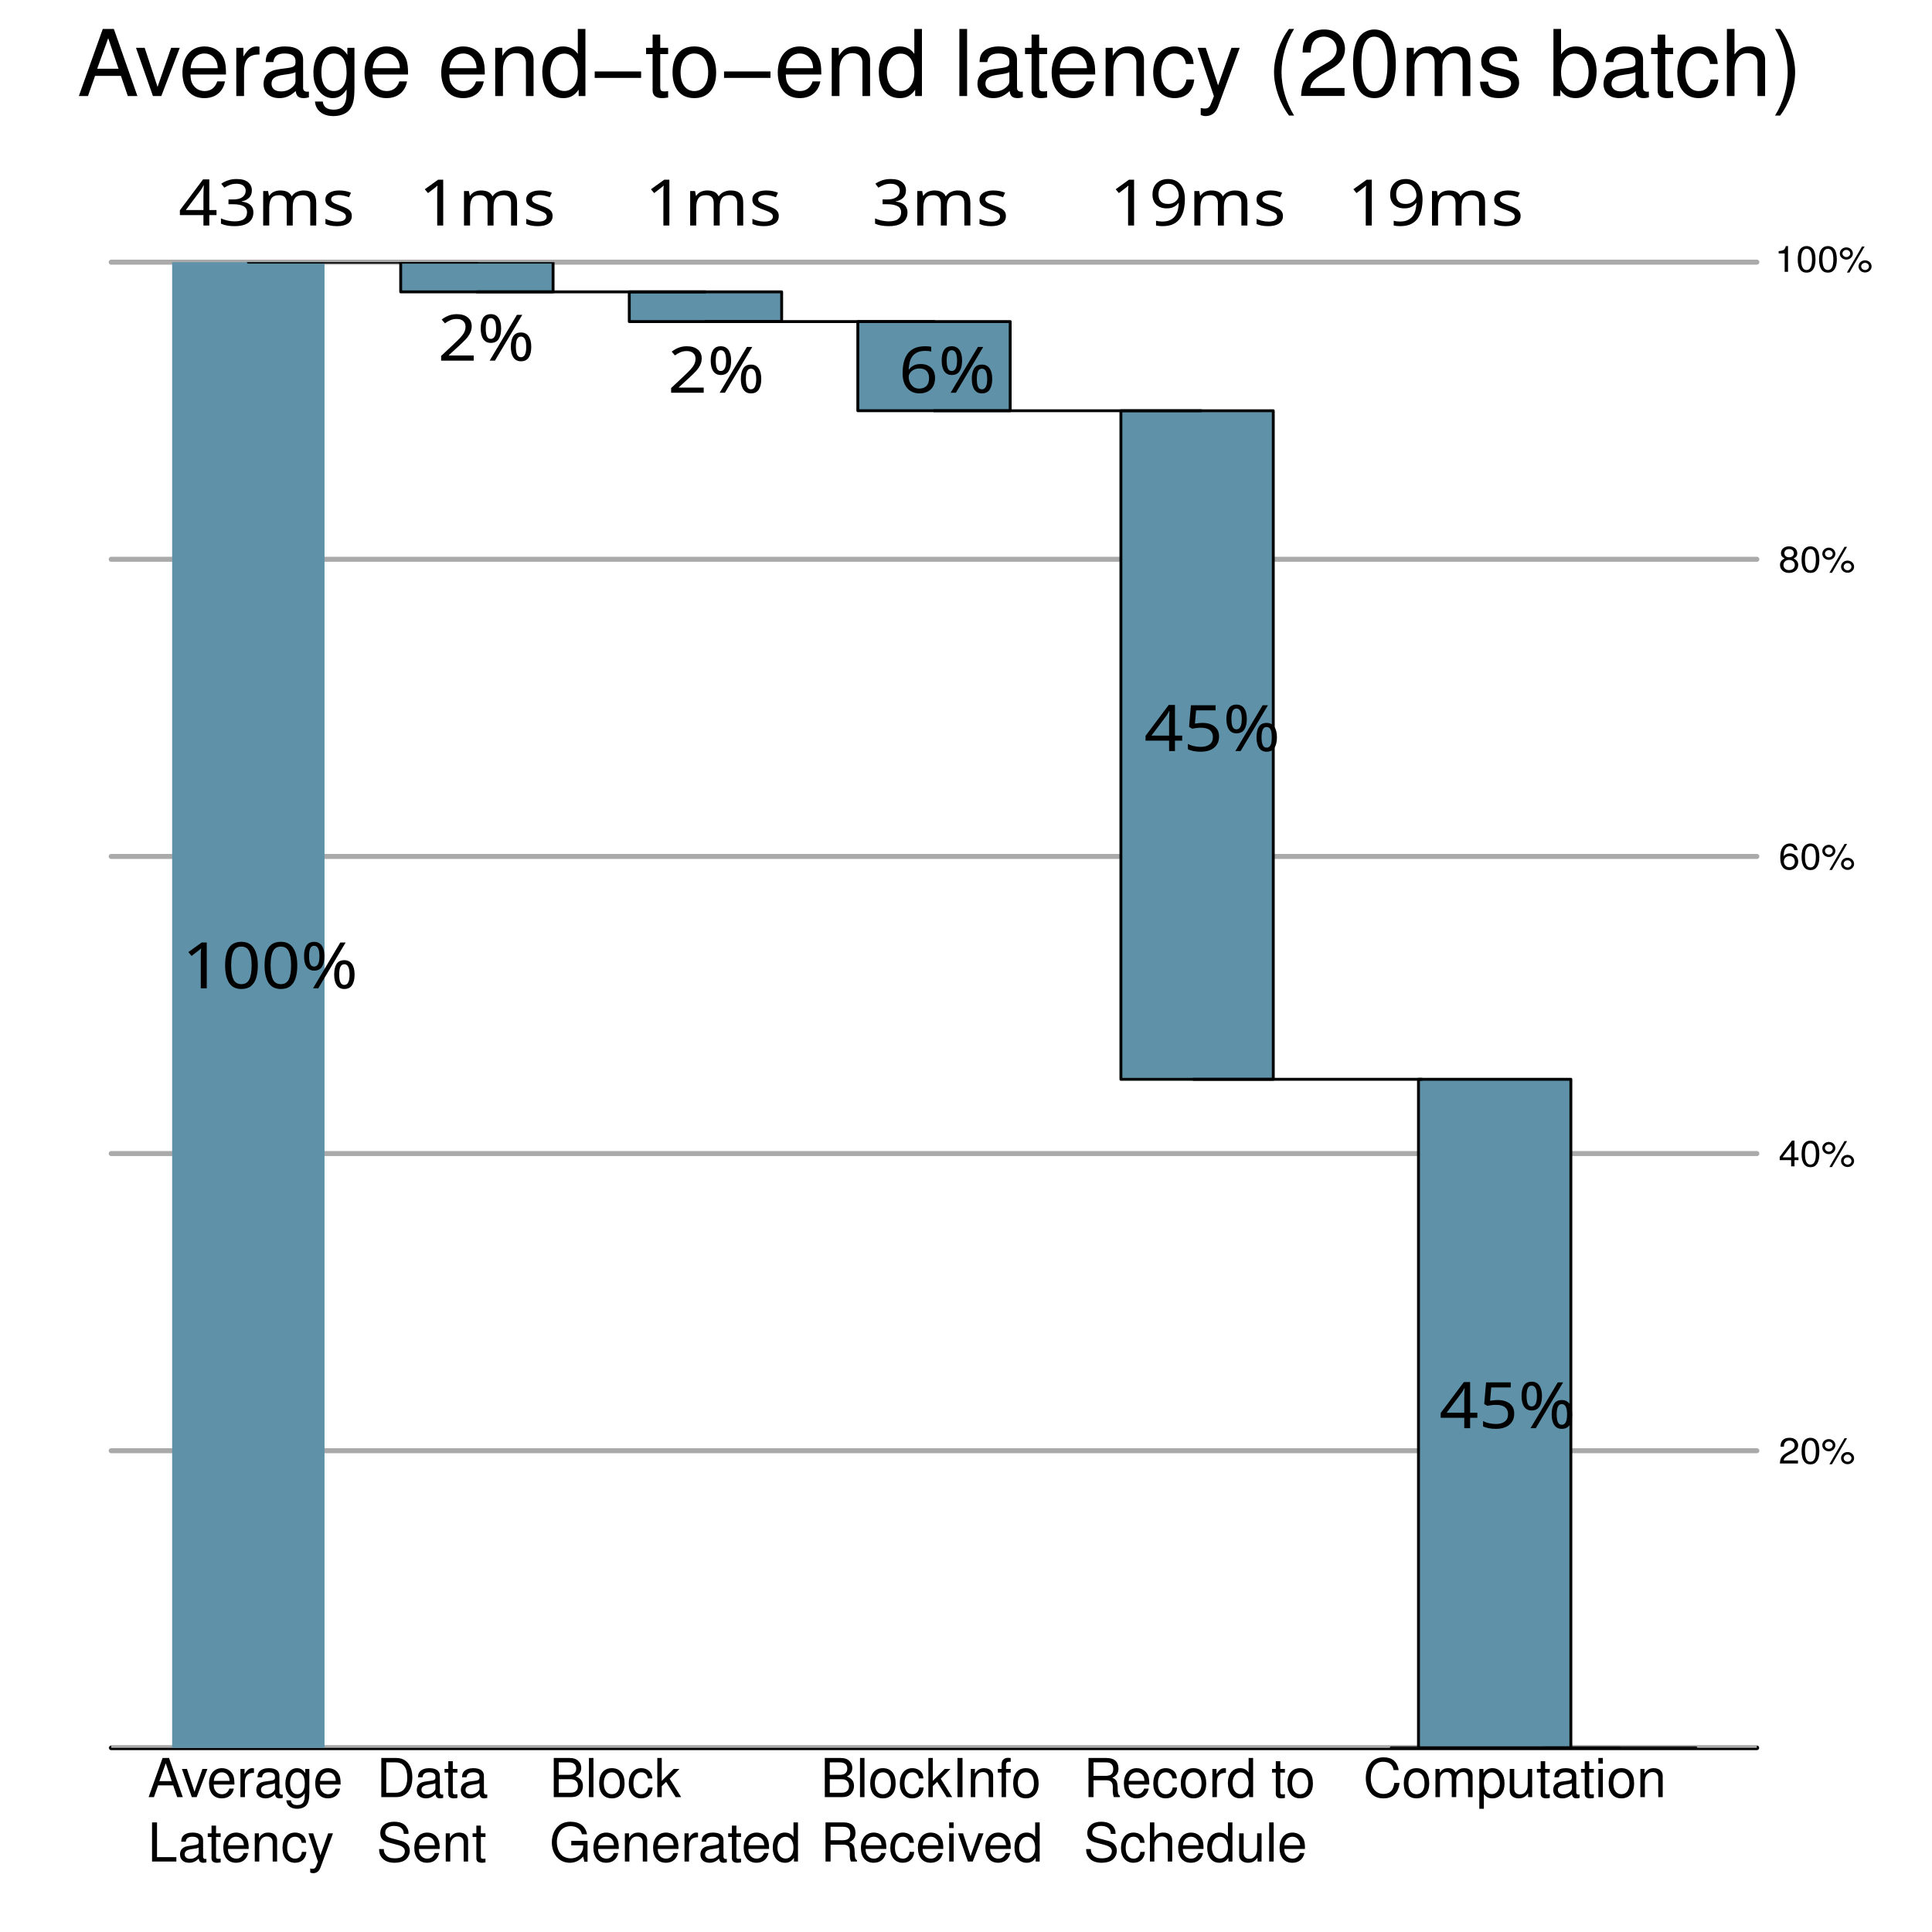
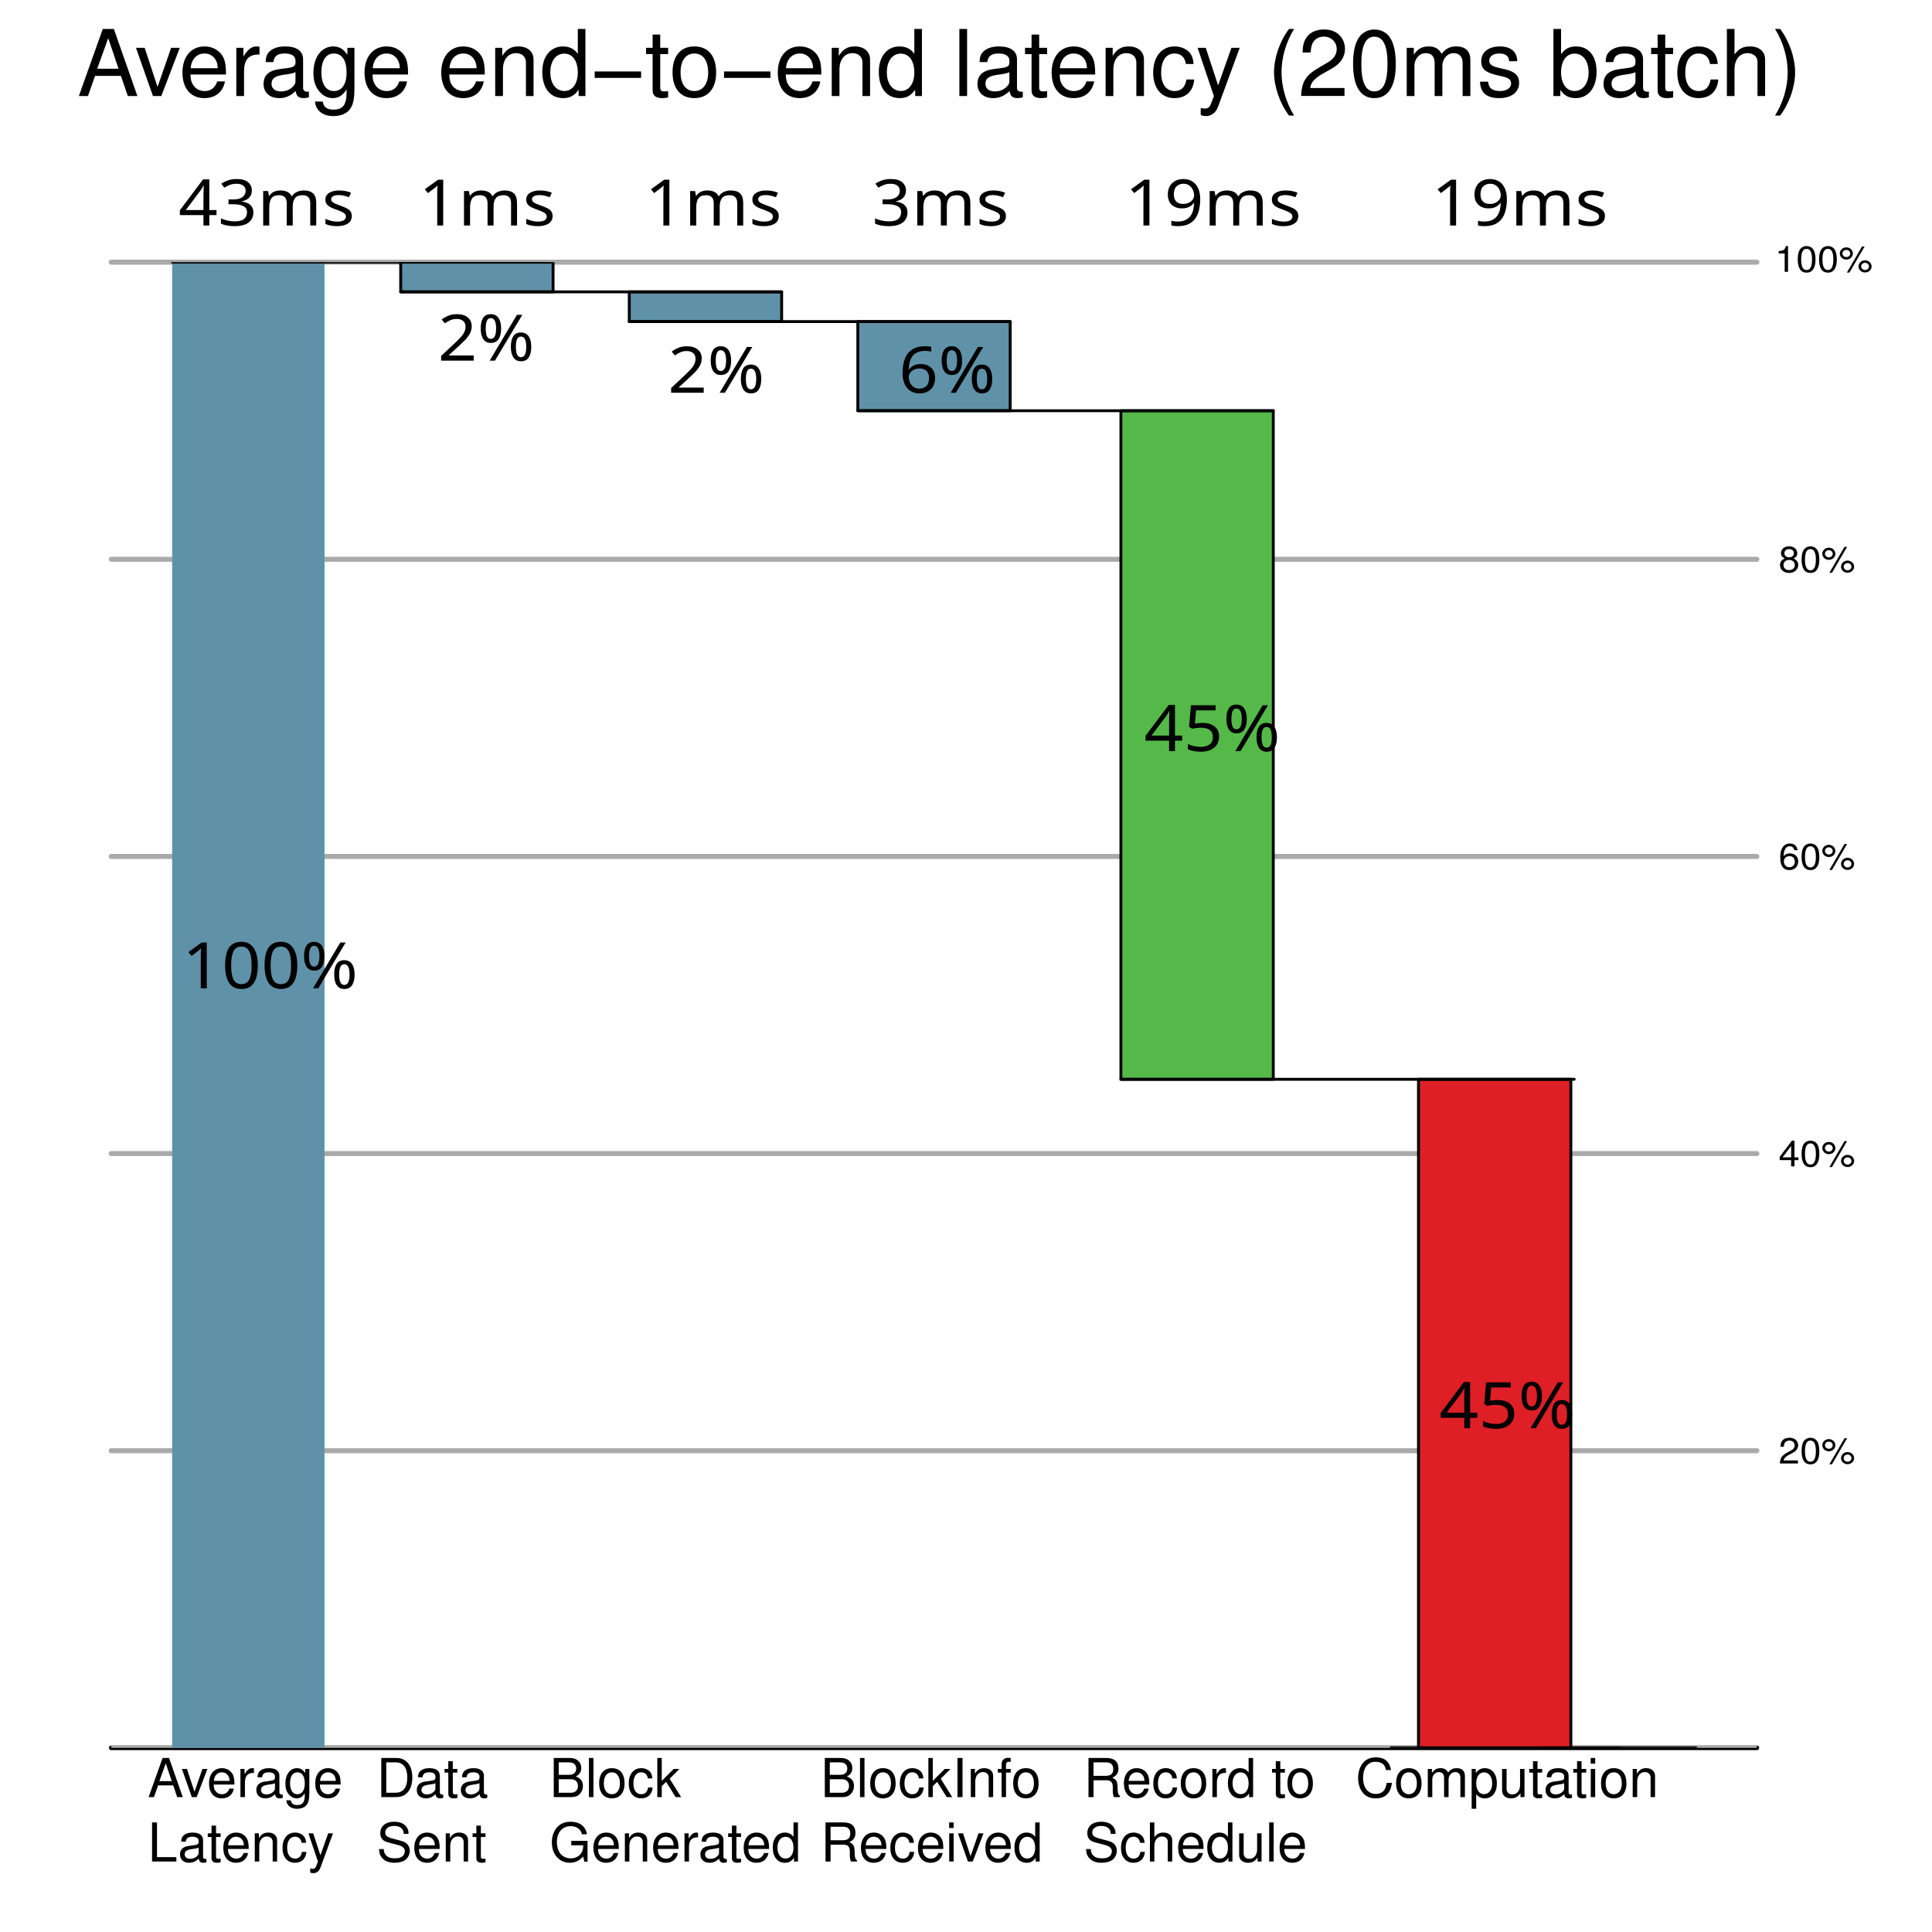
<svg xmlns="http://www.w3.org/2000/svg" xmlns:xlink="http://www.w3.org/1999/xlink" version="1.1" id="Layer_1" x="0px" y="0px" width="504px" height="504px" viewBox="0 0 504 504" enable-background="new 0 0 504 504" xml:space="preserve">
  <text transform="matrix(1 0 0 1 20.1699 25.0498)">
    <tspan x="0" y="0" font-family="'Helvetica'" font-size="24">A</tspan>
    <tspan x="15.072" y="0" font-family="'Helvetica'" font-size="24">v</tspan>
    <tspan x="26.472" y="0" font-family="'Helvetica'" font-size="24">e</tspan>
    <tspan x="39.819" y="0" font-family="'Helvetica'" font-size="24">r</tspan>
    <tspan x="47.572" y="0" font-family="'Helvetica'" font-size="24">age end−to−end latency (20ms batch)</tspan>
  </text>
  <g>
    <defs>
      <rect id="SVGID_1_" x="29.01" y="68.39" width="429.3" height="387.57" />
    </defs>
    <clipPath id="SVGID_2_">
      <use xlink:href="#SVGID_1_" overflow="visible" />
    </clipPath>
  </g>
  <text transform="matrix(1 0 0 1 38.54 468.8096)">
    <tspan x="0" y="0" font-family="'Helvetica'" font-size="14">A</tspan>
    <tspan x="8.778" y="0" font-family="'Helvetica'" font-size="14">v</tspan>
    <tspan x="15.428" y="0" font-family="'Helvetica'" font-size="14">e</tspan>
    <tspan x="23.214" y="0" font-family="'Helvetica'" font-size="14">r</tspan>
    <tspan x="27.736" y="0" font-family="'Helvetica'" font-size="14">age</tspan>
    <tspan x="0" y="16.8" font-family="'Helvetica'" font-size="14">Latency</tspan>
  </text>
  <text transform="matrix(1 0 0 1 98.2202 468.8096)">
    <tspan x="0" y="0" font-family="'Helvetica'" font-size="14">Data</tspan>
    <tspan x="0" y="16.8" font-family="'Helvetica'" font-size="14">Sent</tspan>
  </text>
  <text transform="matrix(1 0 0 1 143.3501 468.8096)">
    <tspan x="0" y="0" font-family="'Helvetica'" font-size="14">Block</tspan>
    <tspan x="0" y="16.8" font-family="'Helvetica'" font-size="14">Gene</tspan>
    <tspan x="34.248" y="16.8" font-family="'Helvetica'" font-size="14">r</tspan>
    <tspan x="38.77" y="16.8" font-family="'Helvetica'" font-size="14">ated</tspan>
  </text>
  <text transform="matrix(1 0 0 1 214.0601 468.8096)">
    <tspan x="0" y="0" font-family="'Helvetica'" font-size="14">BlockInfo</tspan>
    <tspan x="0" y="16.8" font-family="'Helvetica'" font-size="14">Received</tspan>
  </text>
  <text transform="matrix(1 0 0 1 282.6602 468.8096)">
    <tspan x="0" y="0" font-family="'Helvetica'" font-size="14">Record to</tspan>
    <tspan x="0" y="16.8" font-family="'Helvetica'" font-size="14">Schedule</tspan>
  </text>
-   <text transform="matrix(1 0 0 1 355.6201 468.8096)" font-family="'Helvetica'" font-size="14">Computation</text>
+   <text transform="matrix(1 0 0 1 353.6201 468.8096)" font-family="'Helvetica'" font-size="14">Computation</text>
  <text transform="matrix(1.0748 0 0 1 463.9805 381.791)" font-family="'Helvetica'" font-size="9.304">20%</text>
  <text transform="matrix(1.0748 0 0 1 463.9805 304.2705)" font-family="'Helvetica'" font-size="9.304">40%</text>
  <text transform="matrix(1.0748 0 0 1 463.9805 226.7607)" font-family="'Helvetica'" font-size="9.304">60%</text>
  <text transform="matrix(1.0748 0 0 1 463.9805 149.2412)" font-family="'Helvetica'" font-size="9.304">80%</text>
  <line fill="none" stroke="#AAAAAA" stroke-width="1.31" stroke-linecap="round" stroke-linejoin="round" stroke-miterlimit="10" x1="29.01" y1="455.96" x2="458.31" y2="455.96" />
  <line fill="none" stroke="#AAAAAA" stroke-width="1.31" stroke-linecap="round" stroke-linejoin="round" stroke-miterlimit="10" x1="29.01" y1="378.45" x2="458.31" y2="378.45" />
  <line fill="none" stroke="#AAAAAA" stroke-width="1.31" stroke-linecap="round" stroke-linejoin="round" stroke-miterlimit="10" x1="29.01" y1="300.931" x2="458.31" y2="300.931" />
  <line fill="none" stroke="#AAAAAA" stroke-width="1.31" stroke-linecap="round" stroke-linejoin="round" stroke-miterlimit="10" x1="29.01" y1="223.42" x2="458.31" y2="223.42" />
  <line fill="none" stroke="#AAAAAA" stroke-width="1.31" stroke-linecap="round" stroke-linejoin="round" stroke-miterlimit="10" x1="29.01" y1="145.9" x2="458.31" y2="145.9" />
  <line fill="none" stroke="#AAAAAA" stroke-width="1.31" stroke-linecap="round" stroke-linejoin="round" stroke-miterlimit="10" x1="29.01" y1="68.39" x2="458.31" y2="68.39" />
  <line fill="none" stroke="#000000" stroke-width="1.12" stroke-linecap="round" stroke-linejoin="round" stroke-miterlimit="10" x1="29.01" y1="455.96" x2="458.31" y2="455.96" />
  <g>
    <defs>
      <rect id="SVGID_3_" x="29.01" y="68.39" width="429.3" height="387.57" />
    </defs>
    <clipPath id="SVGID_4_">
      <use xlink:href="#SVGID_3_" overflow="visible" />
    </clipPath>
    <line clip-path="url(#SVGID_4_)" fill="none" stroke="#AAAAAA" stroke-width="1.31" stroke-linecap="round" stroke-linejoin="round" stroke-miterlimit="10" x1="29.01" y1="455.96" x2="458.31" y2="455.96" />
    <rect x="44.91" y="68.39" clip-path="url(#SVGID_4_)" fill="#5F92A8" width="39.75" height="387.57" />
    <rect x="104.53" y="68.39" clip-path="url(#SVGID_4_)" fill="#5F92A8" width="39.75" height="7.75" />
    <rect x="104.53" y="68.39" clip-path="url(#SVGID_4_)" fill="none" stroke="#000000" stroke-width="0.75" stroke-linecap="round" stroke-linejoin="round" stroke-miterlimit="10" width="39.75" height="7.75" />
    <rect x="164.16" y="76.14" clip-path="url(#SVGID_4_)" fill="#5F92A8" width="39.75" height="7.75" />
    <rect x="164.16" y="76.14" clip-path="url(#SVGID_4_)" fill="none" stroke="#000000" stroke-width="0.75" stroke-linecap="round" stroke-linejoin="round" stroke-miterlimit="10" width="39.75" height="7.75" />
    <rect x="223.78" y="83.89" clip-path="url(#SVGID_4_)" fill="#5F92A8" width="39.75" height="23.251" />
    <rect x="223.78" y="83.89" clip-path="url(#SVGID_4_)" fill="none" stroke="#000000" stroke-width="0.75" stroke-linecap="round" stroke-linejoin="round" stroke-miterlimit="10" width="39.75" height="23.251" />
-     <rect x="292.41" y="107.15" clip-path="url(#SVGID_4_)" fill="#5F92A8" width="39.75" height="174.41" />
+     <rect x="292.41" y="107.15" clip-path="url(#SVGID_4_)" fill="#54B948" width="39.75" height="174.41" />
    <rect x="292.41" y="107.15" clip-path="url(#SVGID_4_)" fill="none" stroke="#000000" stroke-width="0.75" stroke-linecap="round" stroke-linejoin="round" stroke-miterlimit="10" width="39.75" height="174.41" />
-     <rect x="370.04" y="281.55" clip-path="url(#SVGID_4_)" fill="#5F92A8" width="39.75" height="174.41" />
+     <rect x="370.04" y="281.55" clip-path="url(#SVGID_4_)" fill="#DE1F26" width="39.75" height="174.41" />
    <rect x="370.04" y="281.55" clip-path="url(#SVGID_4_)" fill="none" stroke="#000000" stroke-width="0.75" stroke-linecap="round" stroke-linejoin="round" stroke-miterlimit="10" width="39.75" height="174.41" />
    <path clip-path="url(#SVGID_4_)" fill="#00526D" d="M402.66,455.96h39.75H402.66z" />
    <path clip-path="url(#SVGID_4_)" fill="none" stroke="#000000" stroke-width="0.75" stroke-linecap="round" stroke-linejoin="round" stroke-miterlimit="10" d="   M402.66,455.96h39.75H402.66z" />
-     <line clip-path="url(#SVGID_4_)" fill="none" stroke="#000000" stroke-width="0.75" stroke-linecap="round" stroke-linejoin="round" stroke-miterlimit="10" x1="64.78" y1="68.39" x2="124.41" y2="68.39" />
-     <line clip-path="url(#SVGID_4_)" fill="none" stroke="#000000" stroke-width="0.75" stroke-linecap="round" stroke-linejoin="round" stroke-miterlimit="10" x1="124.41" y1="76.14" x2="184.03" y2="76.14" />
-     <line clip-path="url(#SVGID_4_)" fill="none" stroke="#000000" stroke-width="0.75" stroke-linecap="round" stroke-linejoin="round" stroke-miterlimit="10" x1="184.03" y1="83.89" x2="243.66" y2="83.89" />
-     <line clip-path="url(#SVGID_4_)" fill="none" stroke="#000000" stroke-width="0.75" stroke-linecap="round" stroke-linejoin="round" stroke-miterlimit="10" x1="243.66" y1="107.15" x2="313.333" y2="107.15" />
-     <line clip-path="url(#SVGID_4_)" fill="none" stroke="#000000" stroke-width="0.75" stroke-linecap="round" stroke-linejoin="round" stroke-miterlimit="10" x1="311.29" y1="281.55" x2="370.91" y2="281.55" />
+     <line clip-path="url(#SVGID_4_)" fill="none" stroke="#000000" stroke-width="0.75" stroke-linecap="round" stroke-linejoin="round" stroke-miterlimit="10" x1="45" y1="68.39" x2="143.35" y2="68.39" />
+     <line clip-path="url(#SVGID_4_)" fill="none" stroke="#000000" stroke-width="0.75" stroke-linecap="round" stroke-linejoin="round" stroke-miterlimit="10" x1="104.53" y1="76.14" x2="203.91" y2="76.14" />
+     <line clip-path="url(#SVGID_4_)" fill="none" stroke="#000000" stroke-width="0.75" stroke-linecap="round" stroke-linejoin="round" stroke-miterlimit="10" x1="164.16" y1="83.89" x2="263.53" y2="83.89" />
+     <line clip-path="url(#SVGID_4_)" fill="none" stroke="#000000" stroke-width="0.75" stroke-linecap="round" stroke-linejoin="round" stroke-miterlimit="10" x1="223.78" y1="107.15" x2="332.16" y2="107.15" />
+     <line clip-path="url(#SVGID_4_)" fill="none" stroke="#000000" stroke-width="0.75" stroke-linecap="round" stroke-linejoin="round" stroke-miterlimit="10" x1="292.41" y1="281.55" x2="410.66" y2="281.55" />
    <line clip-path="url(#SVGID_4_)" fill="none" stroke="#000000" stroke-width="0.75" stroke-linecap="round" stroke-linejoin="round" stroke-miterlimit="10" x1="362.91" y1="455.96" x2="422.54" y2="455.96" />
  </g>
  <text transform="matrix(1.0748 0 0 1 47.54 257.8262)" font-family="'MyriadPro-BoldCond'" font-size="16.747">100%</text>
  <text transform="matrix(1.0748 0 0 1 114.2202 94.0781)" font-family="'MyriadPro-BoldCond'" font-size="16.747">2%</text>
  <text transform="matrix(1.0748 0 0 1 174.2202 102.4521)" font-family="'MyriadPro-BoldCond'" font-size="16.747">2%</text>
  <text transform="matrix(1.0748 0 0 1 234.4702 102.4521)" font-family="'MyriadPro-BoldCond'" font-size="16.747">6%</text>
  <text transform="matrix(1.0748 0 0 1 298.4502 195.9307)" font-family="'MyriadPro-BoldCond'" font-size="16.747">45%</text>
  <text transform="matrix(1.0748 0 0 1 375.4492 372.5703)" font-family="'MyriadPro-BoldCond'" font-size="16.747">45%</text>
  <text transform="matrix(1.0748 0 0 1 46.54 58.8262)" font-family="'MyriadPro-BoldCond'" font-size="16.747">43ms</text>
  <text transform="matrix(1.0748 0 0 1 109.2202 58.8262)" font-family="'MyriadPro-BoldCond'" font-size="16.747">1ms</text>
  <text transform="matrix(1.0748 0 0 1 168.2202 58.8262)" font-family="'MyriadPro-BoldCond'" font-size="16.747">1ms</text>
  <text transform="matrix(1.0748 0 0 1 227.4702 58.8262)" font-family="'MyriadPro-BoldCond'" font-size="16.747">3ms</text>
-   <text transform="matrix(1.0748 0 0 1 289.4492 58.8262)" font-family="'MyriadPro-BoldCond'" font-size="16.747">19ms</text>
-   <text transform="matrix(1.0748 0 0 1 351.4492 58.8262)" font-family="'MyriadPro-BoldCond'" font-size="16.747">19ms</text>
+   <text transform="matrix(1.0748 0 0 1 293.4492 58.8262)" font-family="'MyriadPro-BoldCond'" font-size="16.747">19ms</text>
+   <text transform="matrix(1.0748 0 0 1 373.4492 58.8262)" font-family="'MyriadPro-BoldCond'" font-size="16.747">19ms</text>
  <text transform="matrix(1.0748 0 0 1 462.9805 70.9082)" font-family="'Helvetica'" font-size="9.304">100%</text>
</svg>
